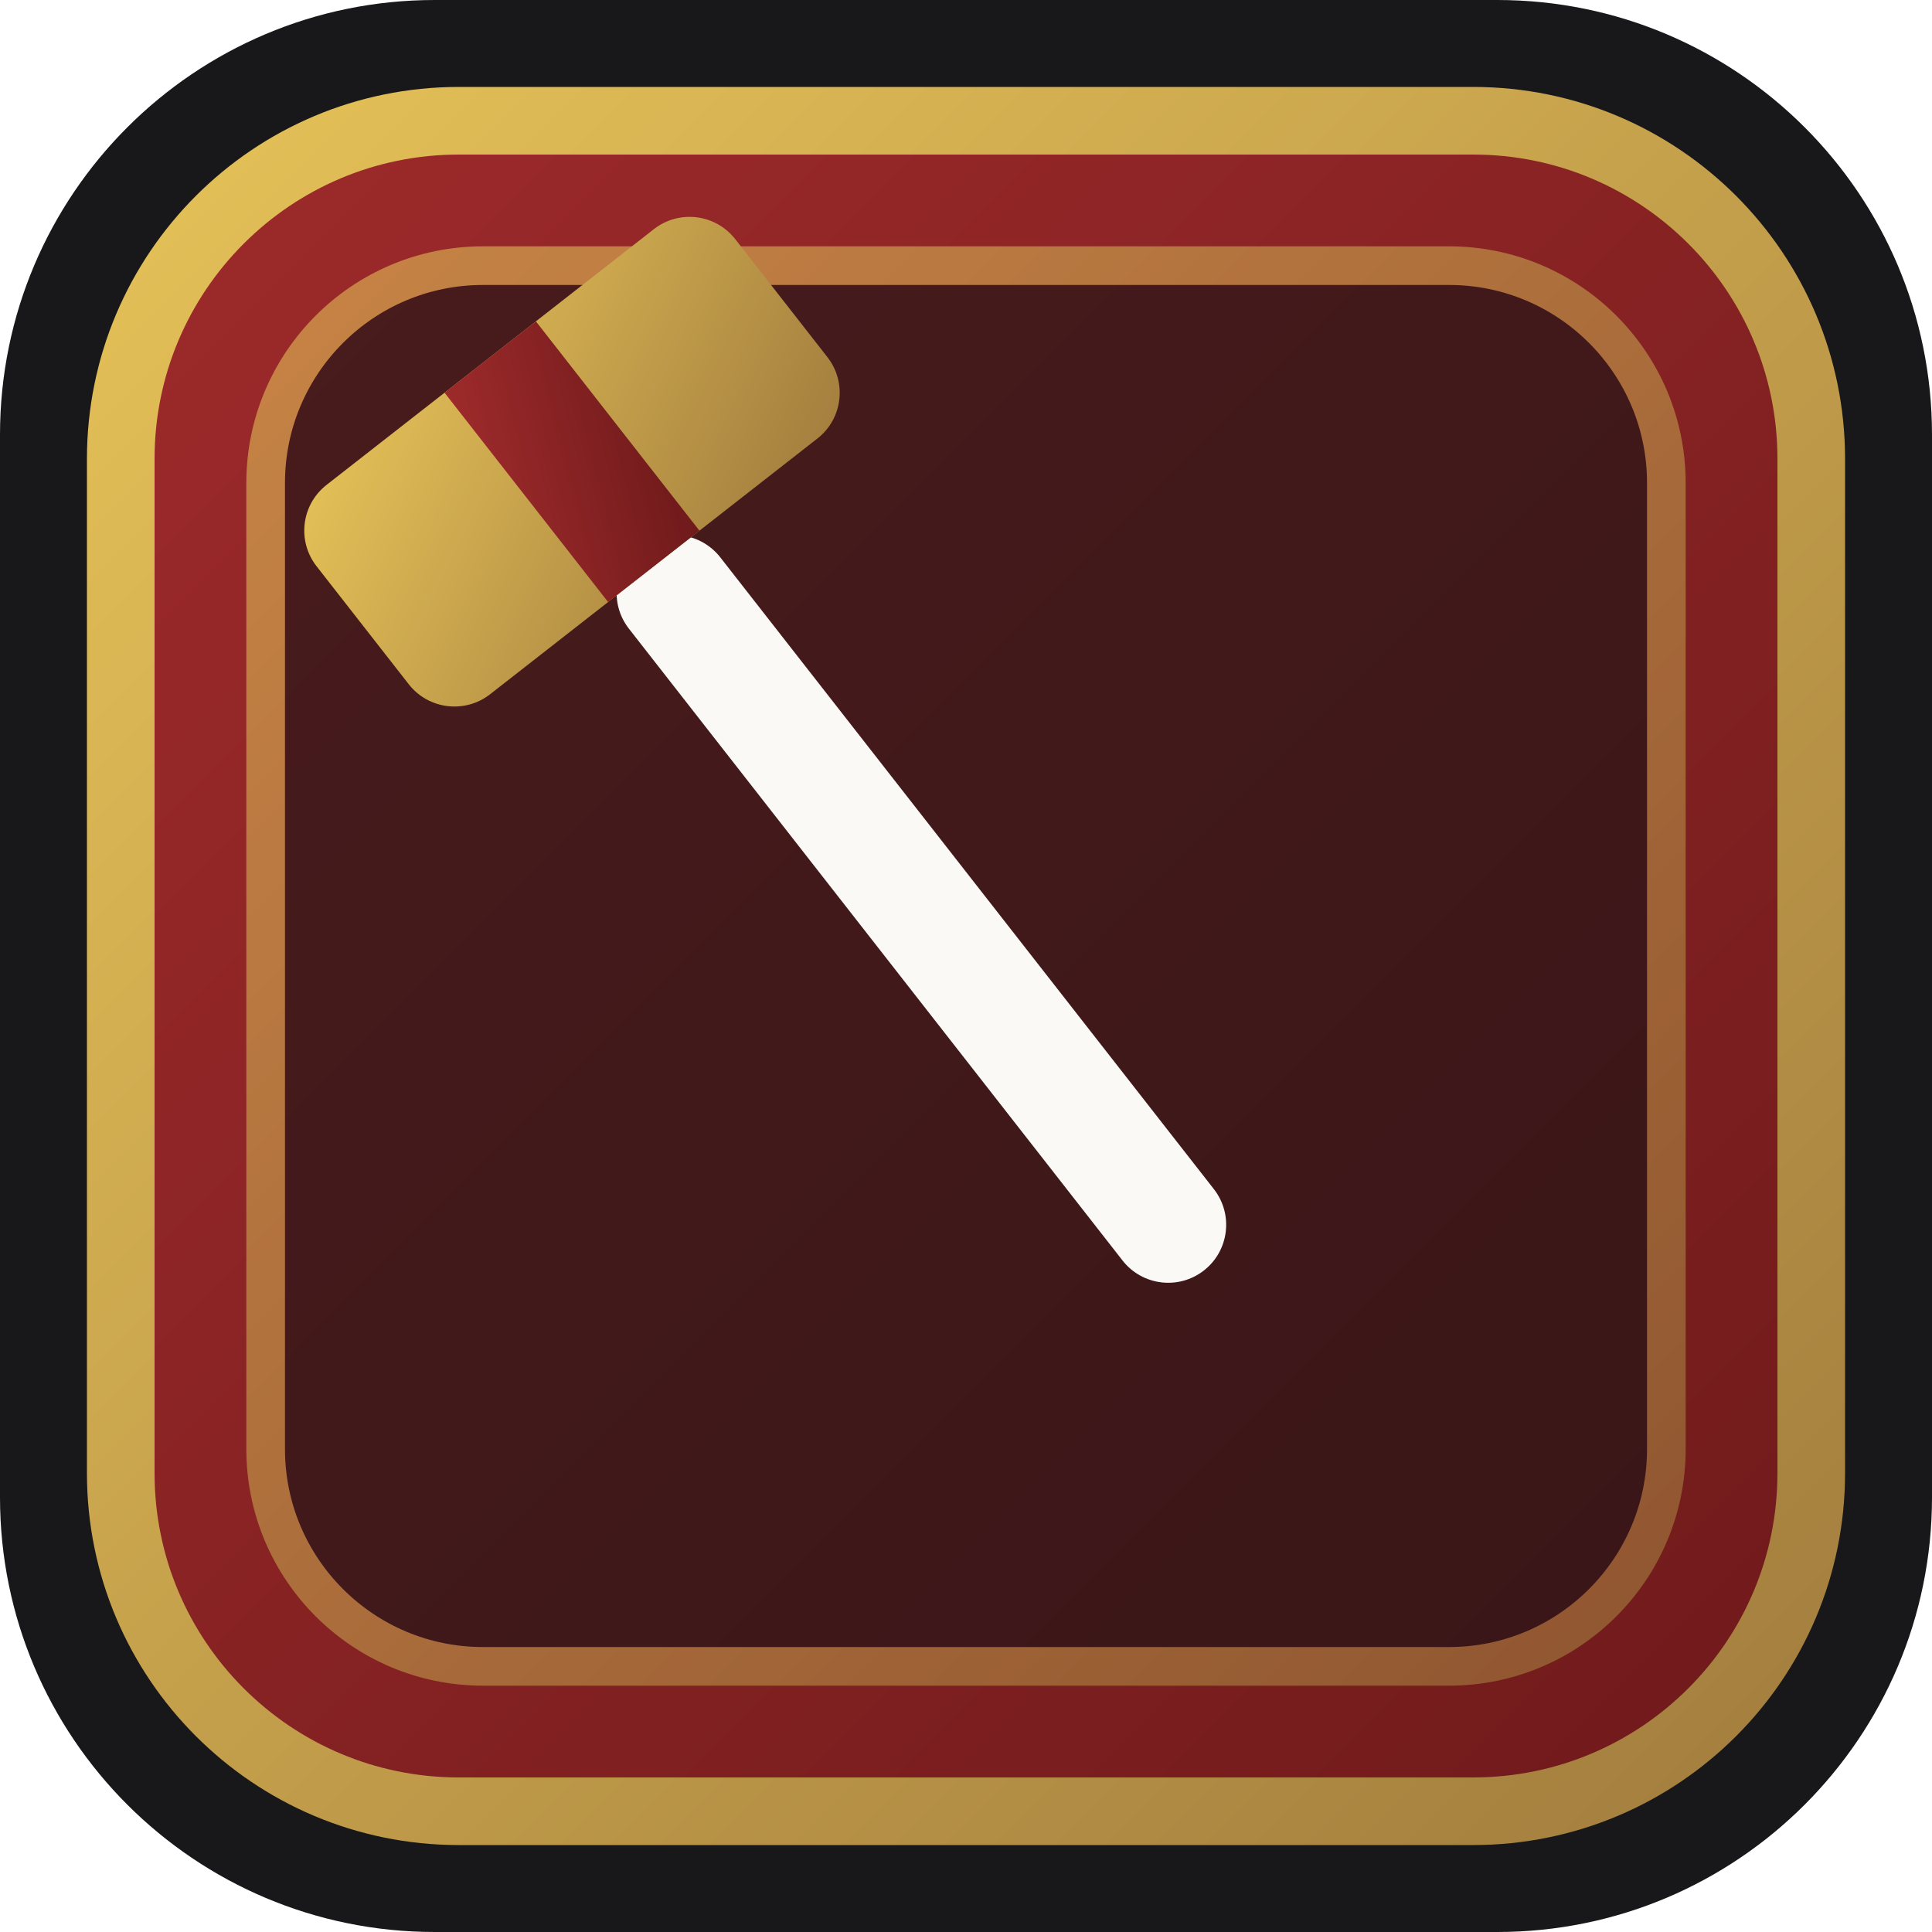
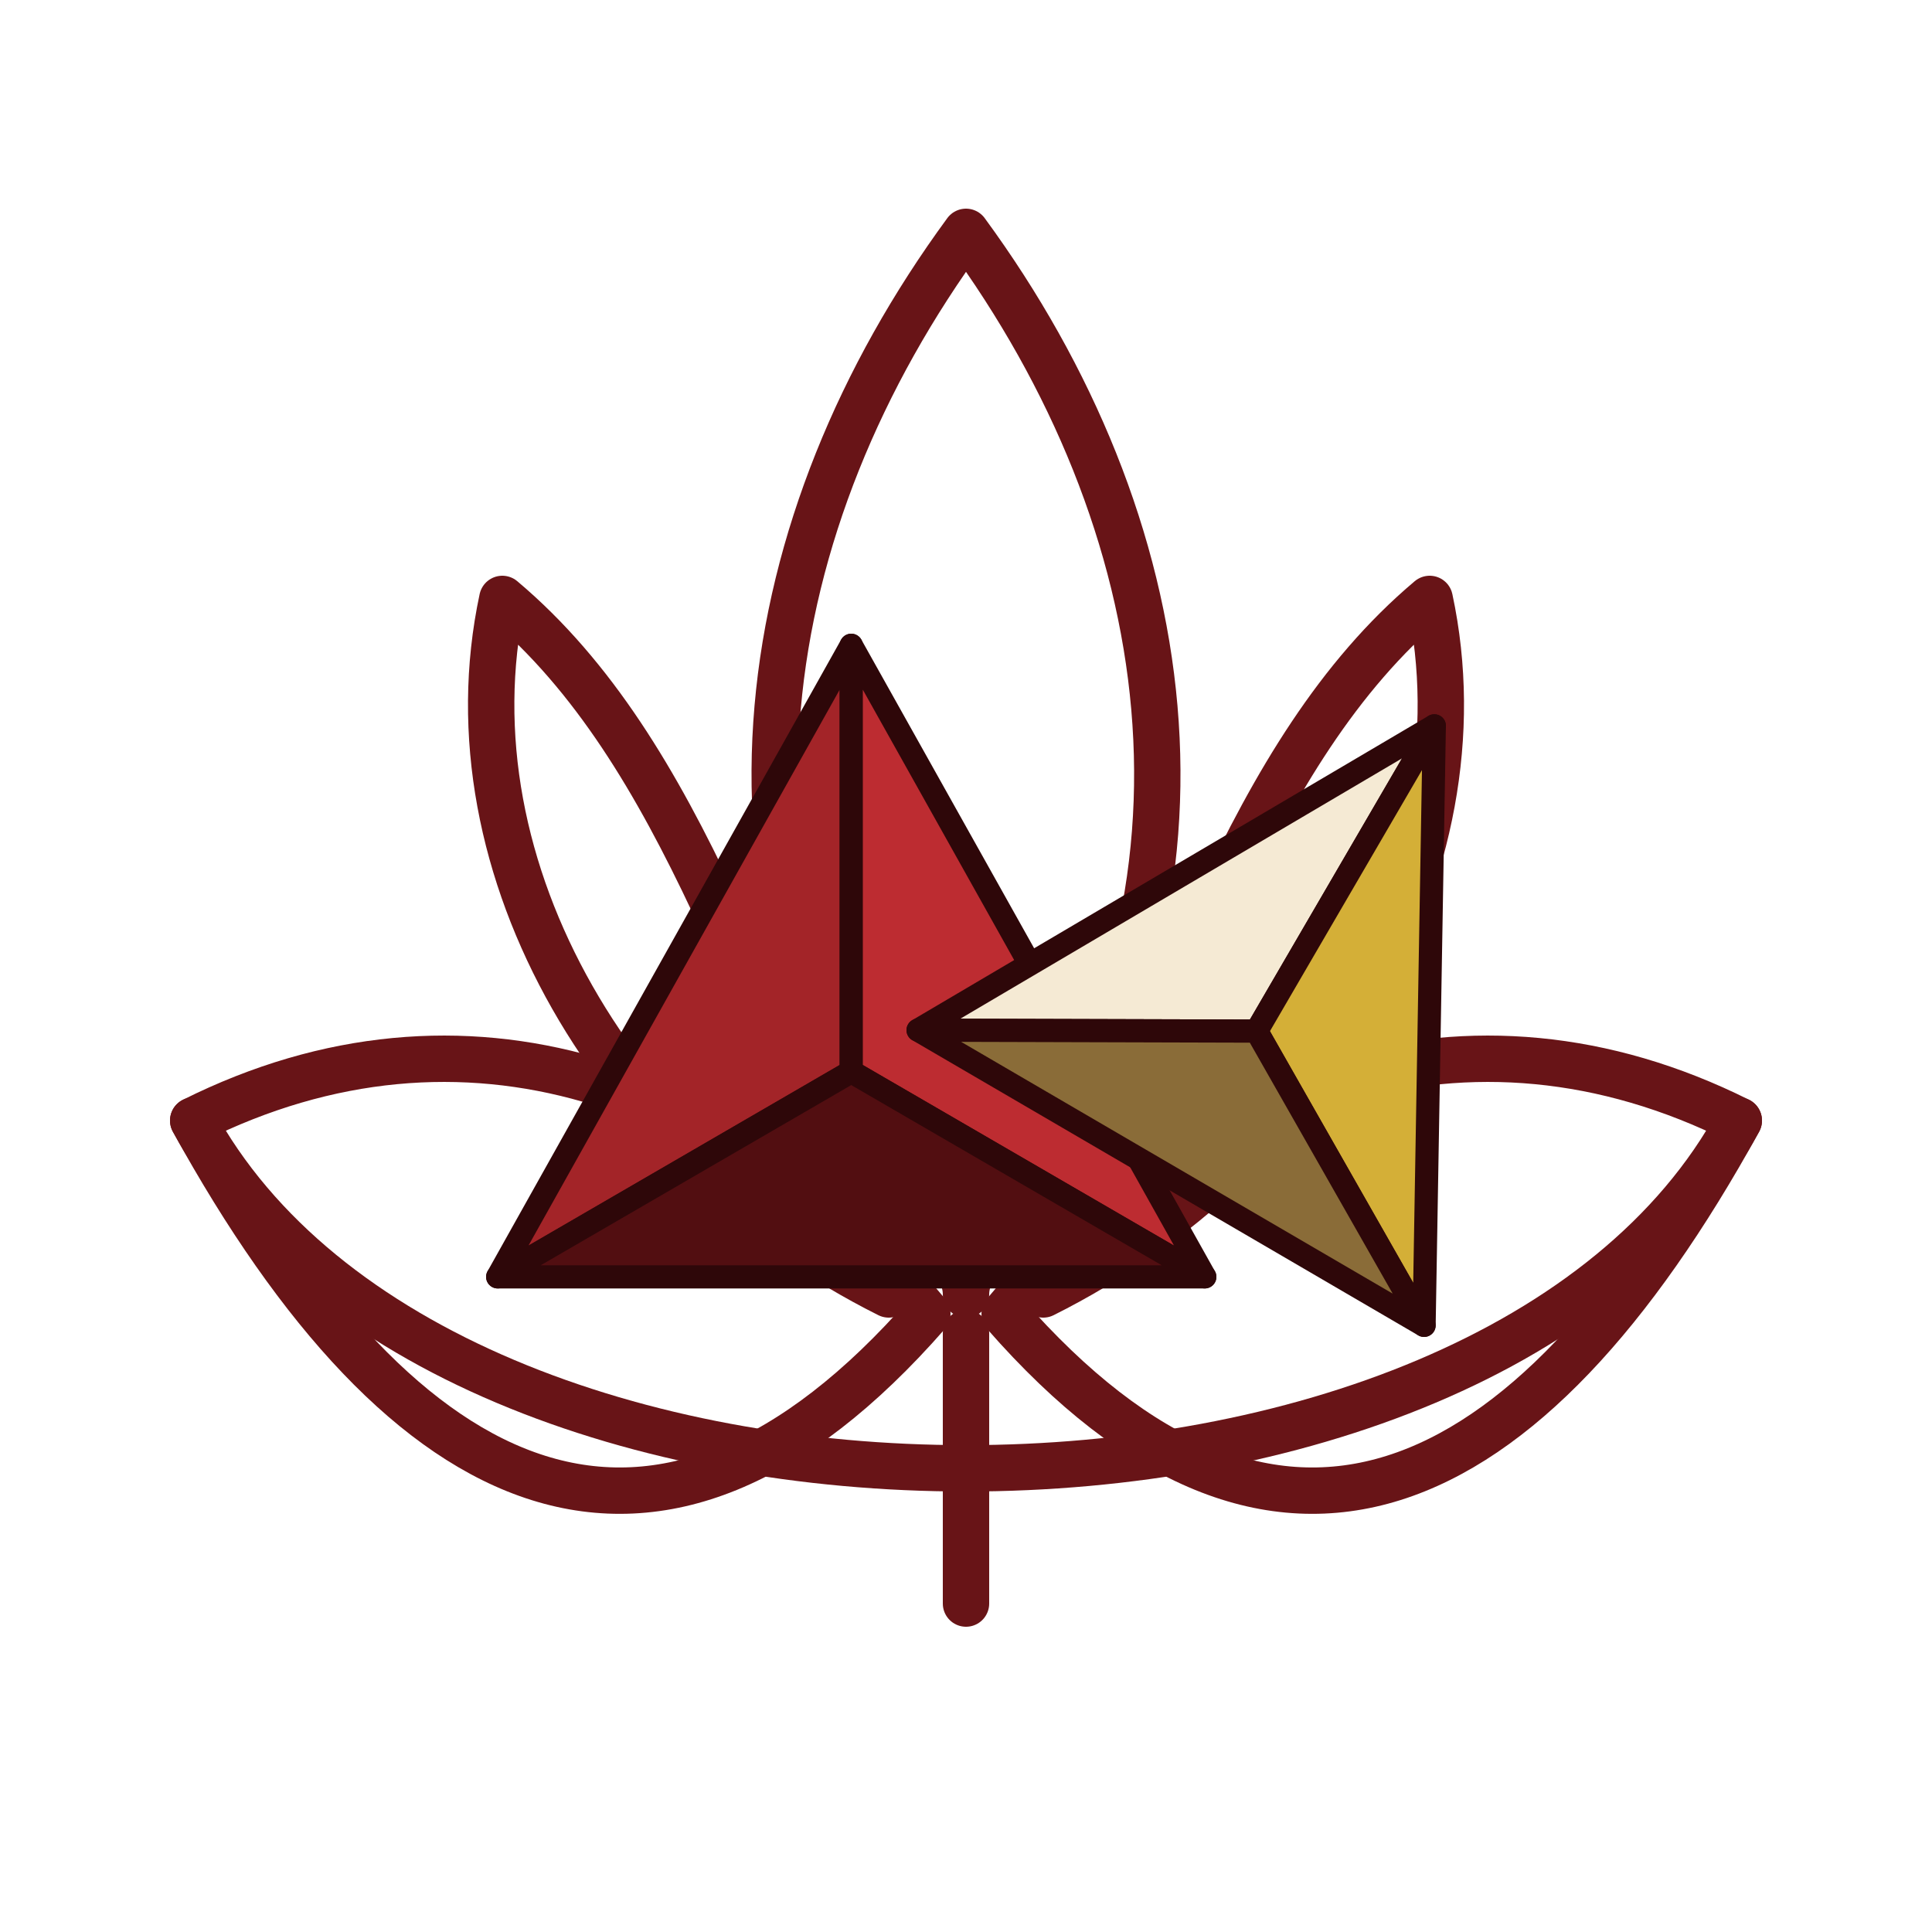
- <svg xmlns="http://www.w3.org/2000/svg" viewBox="0 0 40 40" width="40" height="40">
-   <defs>
-     <linearGradient id="logoGold" x1="0%" y1="0%" x2="100%" y2="100%">
-       <stop offset="0%" stop-color="#E5C158" />
-       <stop offset="100%" stop-color="#A27D3E" />
-     </linearGradient>
-     <linearGradient id="logoRed" x1="0%" y1="0%" x2="100%" y2="100%">
-       <stop offset="0%" stop-color="#9E2A2B" />
-       <stop offset="100%" stop-color="#6F1A1B" />
-     </linearGradient>
-   </defs>
-   <rect width="40" height="40" rx="9" fill="#18181B" />
-   <rect x="2.5" y="2.5" width="35" height="35" rx="7" fill="url(#logoRed)" stroke="url(#logoGold)" stroke-width="1.4" />
-   <rect x="5.5" y="5.5" width="29" height="29" rx="4.5" fill="#121214" stroke="url(#logoGold)" stroke-width="0.8" opacity="0.6" />
-   <g transform="translate(20, 20) rotate(-38)">
-     <rect x="-1.2" y="-11" width="2.4" height="19" rx="1.2" fill="#FAF9F6" />
-     <rect x="-5.5" y="-16" width="11" height="5.5" rx="1.2" fill="url(#logoGold)" />
-     <rect x="-1.2" y="-16" width="2.4" height="5.5" fill="url(#logoRed)" />
-     <path d="M -5.5 11 L 5.5 11" stroke="url(#logoGold)" stroke-width="1.8" stroke-linecap="round" />
+ <svg xmlns="http://www.w3.org/2000/svg" viewBox="0 0 100 100" fill="none">
+   <style>
+     .petal { stroke: #681417; }
+     .facet-c1-1 { fill: #A32428; }
+     .facet-c1-2 { fill: #BD2C31; }
+     .facet-c1-3 { fill: #520E11; }
+     .facet-c2-1 { fill: #F5EAD4; }
+     .facet-c2-2 { fill: #D4AF37; }
+     .facet-c2-3 { fill: #8A6C38; }
+     .gem-border { stroke: #2E0709; }
+ 
+     @media (prefers-color-scheme: dark) {
+       .petal { stroke: #C5A059; }
+       .facet-c1-1 { fill: #C5A059; }
+       .facet-c1-2 { fill: #DFB86C; }
+       .facet-c1-3 { fill: #7D5B25; }
+       .facet-c2-1 { fill: #FFF3D6; }
+       .facet-c2-2 { fill: #E5C158; }
+       .facet-c2-3 { fill: #851B1F; }
+       .gem-border { stroke: #15120F; }
+     }
+   </style>
+   <g class="petal" stroke-width="2.4" stroke-linecap="round" stroke-linejoin="round">
+     <path d="M 50 12 C 39 27 36 46 47 62 C 48.5 64 50 65.5 50 67 C 50 65.5 51.5 64 53 62 C 64 46 61 27 50 12 Z" />
+     <path d="M 26 31 C 23 45 32 60 46 67 C 39 53 35.5 39 26 31 Z" />
+     <path d="M 74 31 C 77 45 68 60 54 67 C 61 53 64.5 39 74 31 Z" />
+     <path d="M 10 58 C 24 51 38 56 48 68 C 34 84 21 78 10 58 Z" />
+     <path d="M 90 58 C 76 51 62 56 52 68 C 66 84 79 78 90 58 Z" />
+     <path d="M 10 58 C 23 82 77 82 90 58" />
+     <path d="M 50 69 L 50 83" />
+   </g>
+   <g class="gem-border" stroke-width="1.2" stroke-linejoin="round">
+     <polygon points="44.06,55.47 25.76,66.09 44.06,33.4" class="facet-c1-1" />
+     <polygon points="44.06,55.47 62.36,66.09 44.06,33.4" class="facet-c1-2" />
+     <polygon points="62.36,66.09 44.06,55.47 25.76,66.09" class="facet-c1-3" />
+     <polygon points="65.04,53.37 47.52,53.32 74.24,37.57" class="facet-c2-1" />
+     <polygon points="65.04,53.37 73.71,68.6 74.24,37.57" class="facet-c2-2" />
+     <polygon points="73.71,68.6 65.04,53.37 47.52,53.32" class="facet-c2-3" />
  </g>
</svg>
